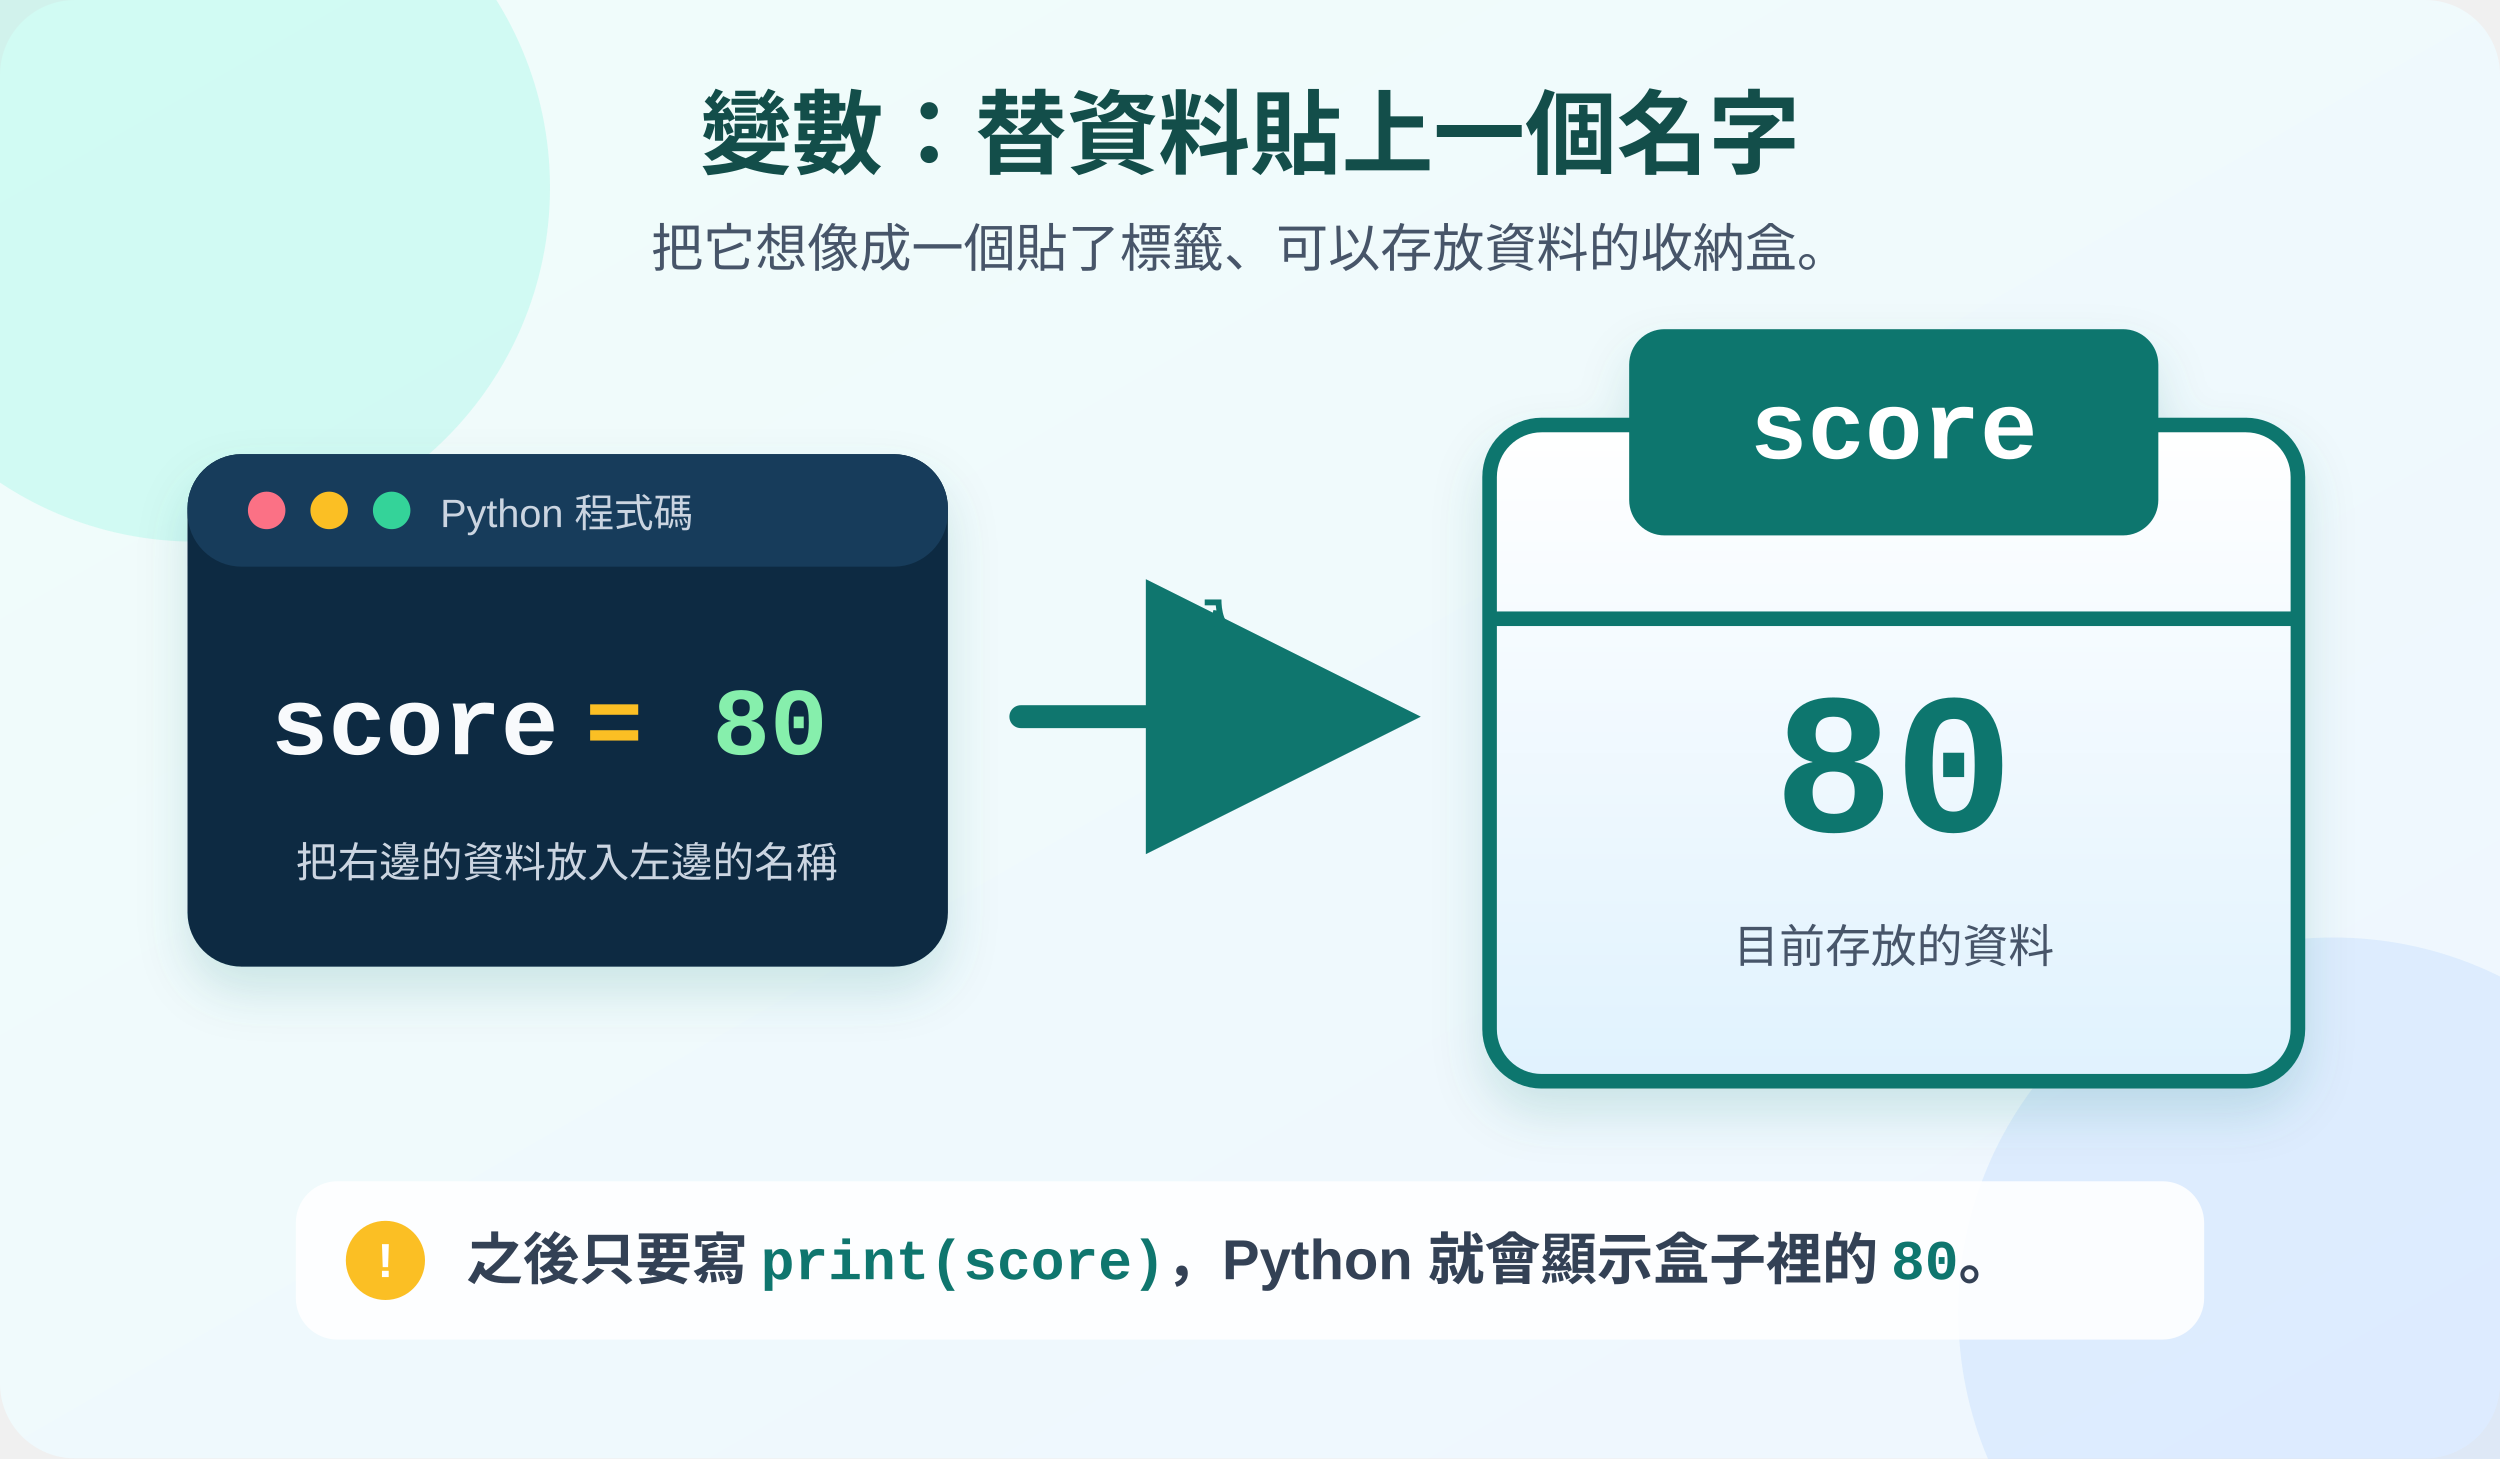
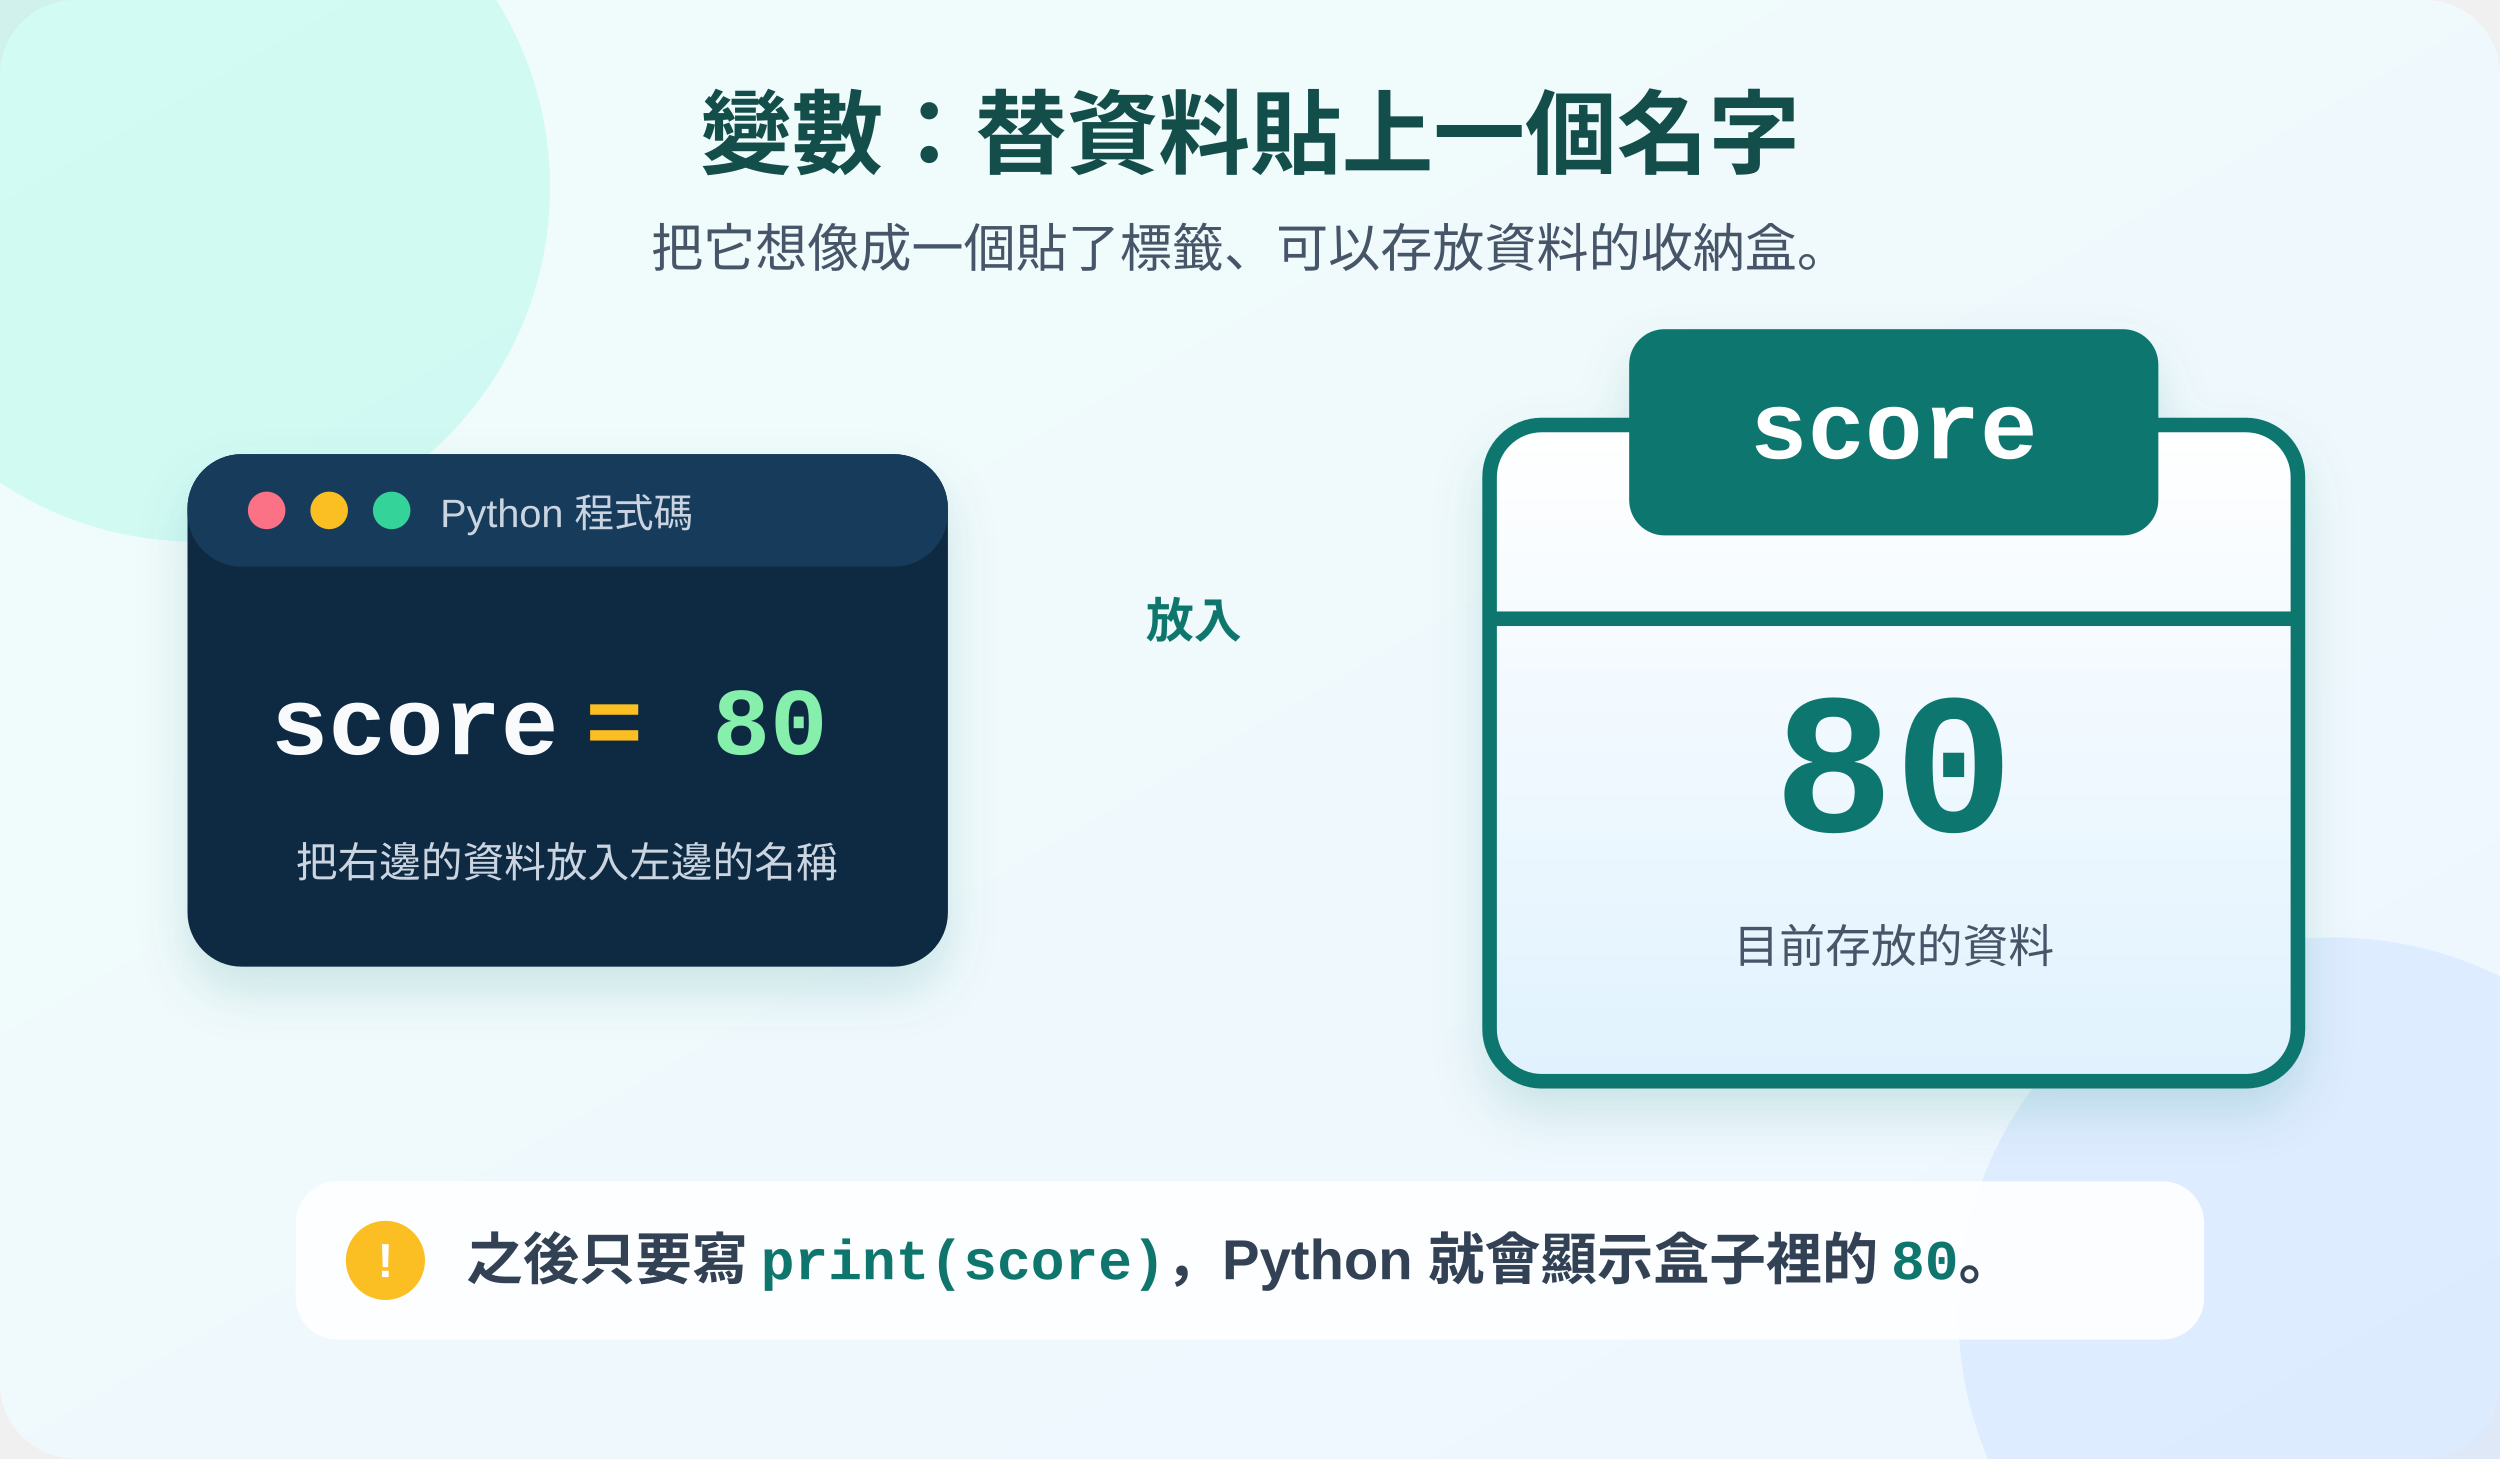
<svg xmlns="http://www.w3.org/2000/svg" width="1200" height="700" viewBox="0 0 1200 700" role="img" aria-labelledby="title desc">
  <defs>
    <linearGradient id="bg" x1="0" x2="1" y1="0" y2="1">
      <stop offset="0" stop-color="#f0fdfa" />
      <stop offset="1" stop-color="#eff6ff" />
    </linearGradient>
    <linearGradient id="box" x1="0" x2="0" y1="0" y2="1">
      <stop offset="0" stop-color="#ffffff" />
      <stop offset="1" stop-color="#e0f2fe" />
    </linearGradient>
    <filter id="shadow" x="-20%" y="-20%" width="140%" height="150%">
      <feDropShadow dx="0" dy="12" stdDeviation="12" flood-color="#0f766e" flood-opacity=".16" />
    </filter>
-     <marker id="arrow" markerWidth="12" markerHeight="12" refX="10" refY="6" orient="auto">
-       <path d="M0,0 L12,6 L0,12 Z" fill="#0f766e" />
-     </marker>
  </defs>
  <rect width="1200" height="700" rx="36" fill="url(#bg)" />
  <circle cx="94" cy="90" r="170" fill="#99f6e4" opacity=".35" />
  <circle cx="1120" cy="630" r="180" fill="#bfdbfe" opacity=".38" />
  <text x="600" y="80" text-anchor="middle" font-family="Arial, 'Microsoft JhengHei', sans-serif" font-size="44" font-weight="700" fill="#134e4a">變數：替資料貼上一個名字</text>
  <text x="600" y="128" text-anchor="middle" font-family="Arial, 'Microsoft JhengHei', sans-serif" font-size="25" fill="#475569">把它想像成一個貼了標籤、可以存放資料的收納盒。</text>
  <g filter="url(#shadow)">
    <rect x="90" y="218" width="365" height="246" rx="26" fill="#102a43" />
  </g>
  <rect x="90" y="218" width="365" height="54" rx="26" fill="#173c5b" />
  <circle cx="128" cy="245" r="9" fill="#fb7185" />
  <circle cx="158" cy="245" r="9" fill="#fbbf24" />
  <circle cx="188" cy="245" r="9" fill="#34d399" />
  <text x="272" y="253" text-anchor="middle" font-family="Arial, 'Microsoft JhengHei', sans-serif" font-size="19" fill="#cbd5e1">Python 程式碼</text>
  <text x="130" y="362" font-family="Consolas, 'Courier New', monospace" font-size="46" font-weight="700" fill="#f8fafc">score</text>
  <text x="281" y="362" font-family="Consolas, 'Courier New', monospace" font-size="46" font-weight="700" fill="#fbbf24">=</text>
  <text x="342" y="362" font-family="Consolas, 'Courier New', monospace" font-size="46" font-weight="700" fill="#86efac">80</text>
  <text x="272" y="421" text-anchor="middle" font-family="Arial, 'Microsoft JhengHei', sans-serif" font-size="20" fill="#cbd5e1">把右邊的資料放入左邊的名稱</text>
-   <path d="M490 344 C570 344 585 344 660 344" fill="none" stroke="#0f766e" stroke-width="11" stroke-linecap="round" marker-end="url(#arrow)" />
  <text x="573" y="306" text-anchor="middle" font-family="Arial, 'Microsoft JhengHei', sans-serif" font-size="23" font-weight="700" fill="#0f766e">放入</text>
  <g filter="url(#shadow)">
    <rect x="715" y="204" width="388" height="315" rx="25" fill="url(#box)" stroke="#0f766e" stroke-width="7" />
    <path d="M715 297 H1103" stroke="#0f766e" stroke-width="7" />
    <rect x="782" y="158" width="254" height="99" rx="17" fill="#0f766e" />
    <text x="909" y="220" text-anchor="middle" font-family="Consolas, 'Courier New', monospace" font-size="46" font-weight="700" fill="#ffffff">score</text>
    <text x="909" y="399" text-anchor="middle" font-family="Consolas, 'Courier New', monospace" font-size="96" font-weight="700" fill="#0f766e">80</text>
    <text x="909" y="462" text-anchor="middle" font-family="Arial, 'Microsoft JhengHei', sans-serif" font-size="22" fill="#475569">目前存放的資料</text>
  </g>
  <g>
    <rect x="142" y="567" width="916" height="76" rx="20" fill="#ffffff" opacity=".87" />
    <circle cx="185" cy="605" r="19" fill="#fbbf24" />
    <text x="185" y="613" text-anchor="middle" font-family="Arial, sans-serif" font-size="23" font-weight="700" fill="#ffffff">!</text>
    <text x="224" y="614" font-family="Arial, 'Microsoft JhengHei', sans-serif" font-size="27" font-weight="700" fill="#334155">之後只要寫 <tspan font-family="Consolas, 'Courier New', monospace" fill="#0f766e">print(score)</tspan>，Python 就會顯示盒子裡的 <tspan font-family="Consolas, 'Courier New', monospace" fill="#0f766e">80</tspan>。</text>
  </g>
</svg>
